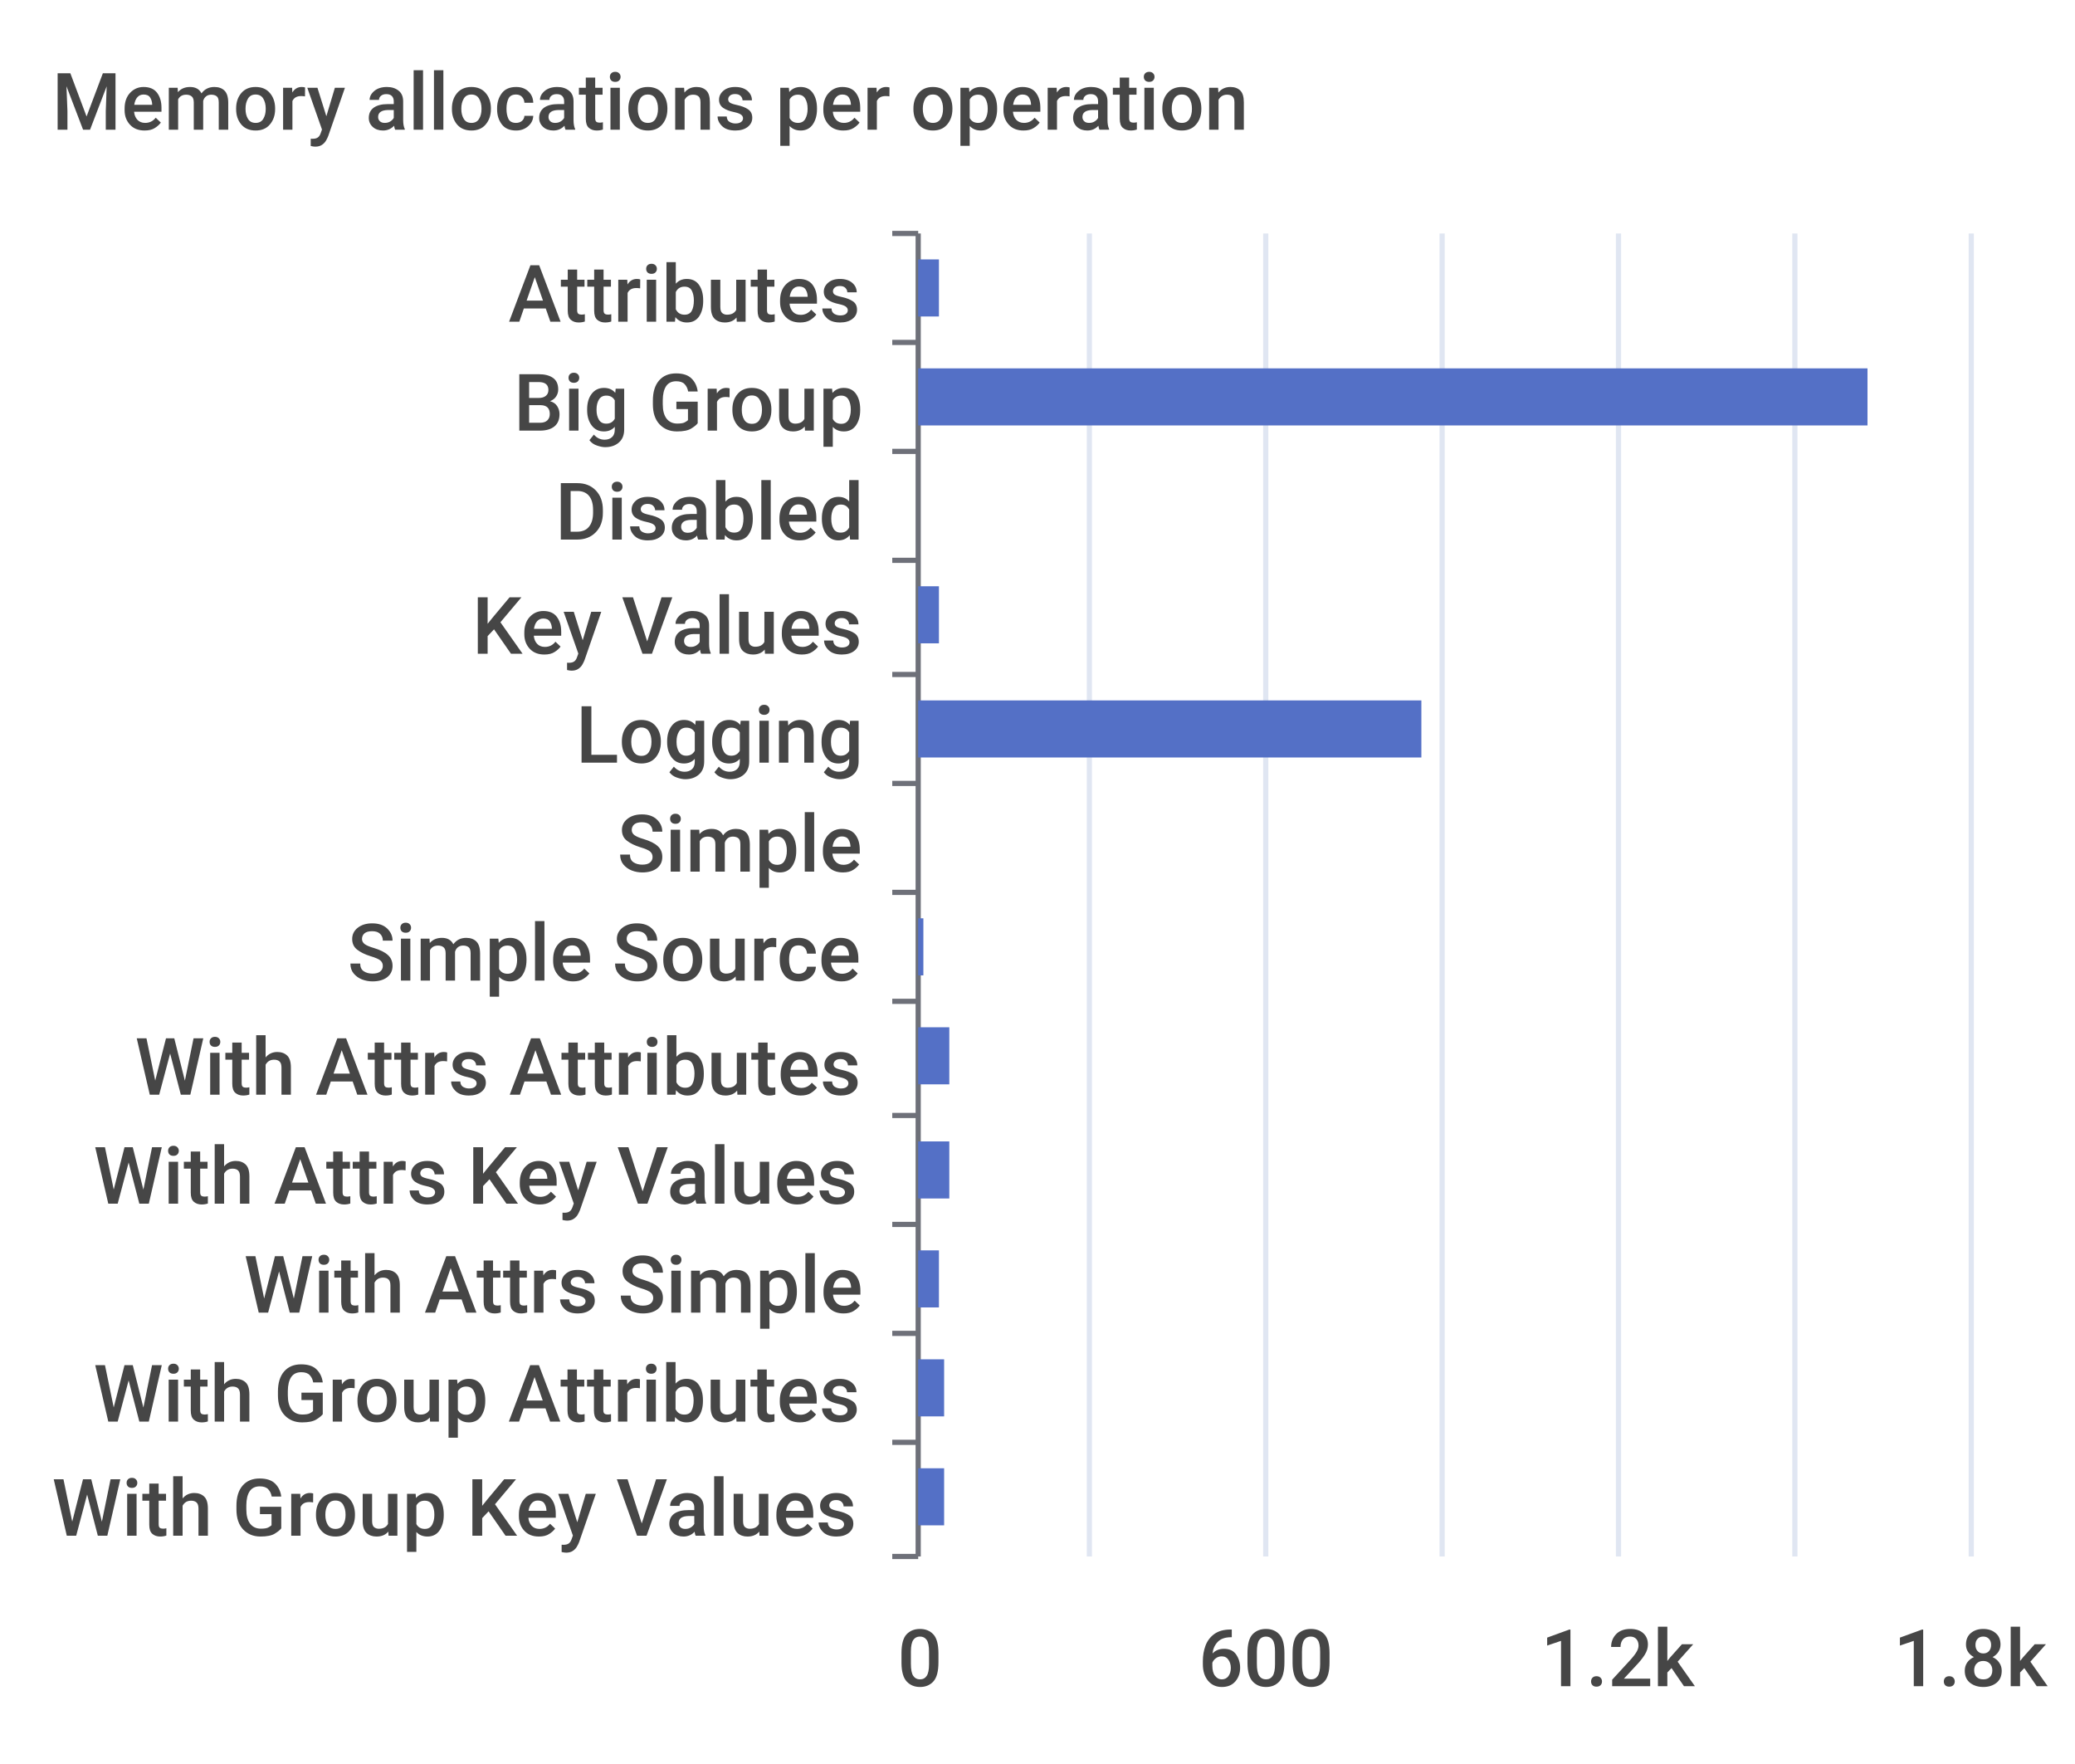
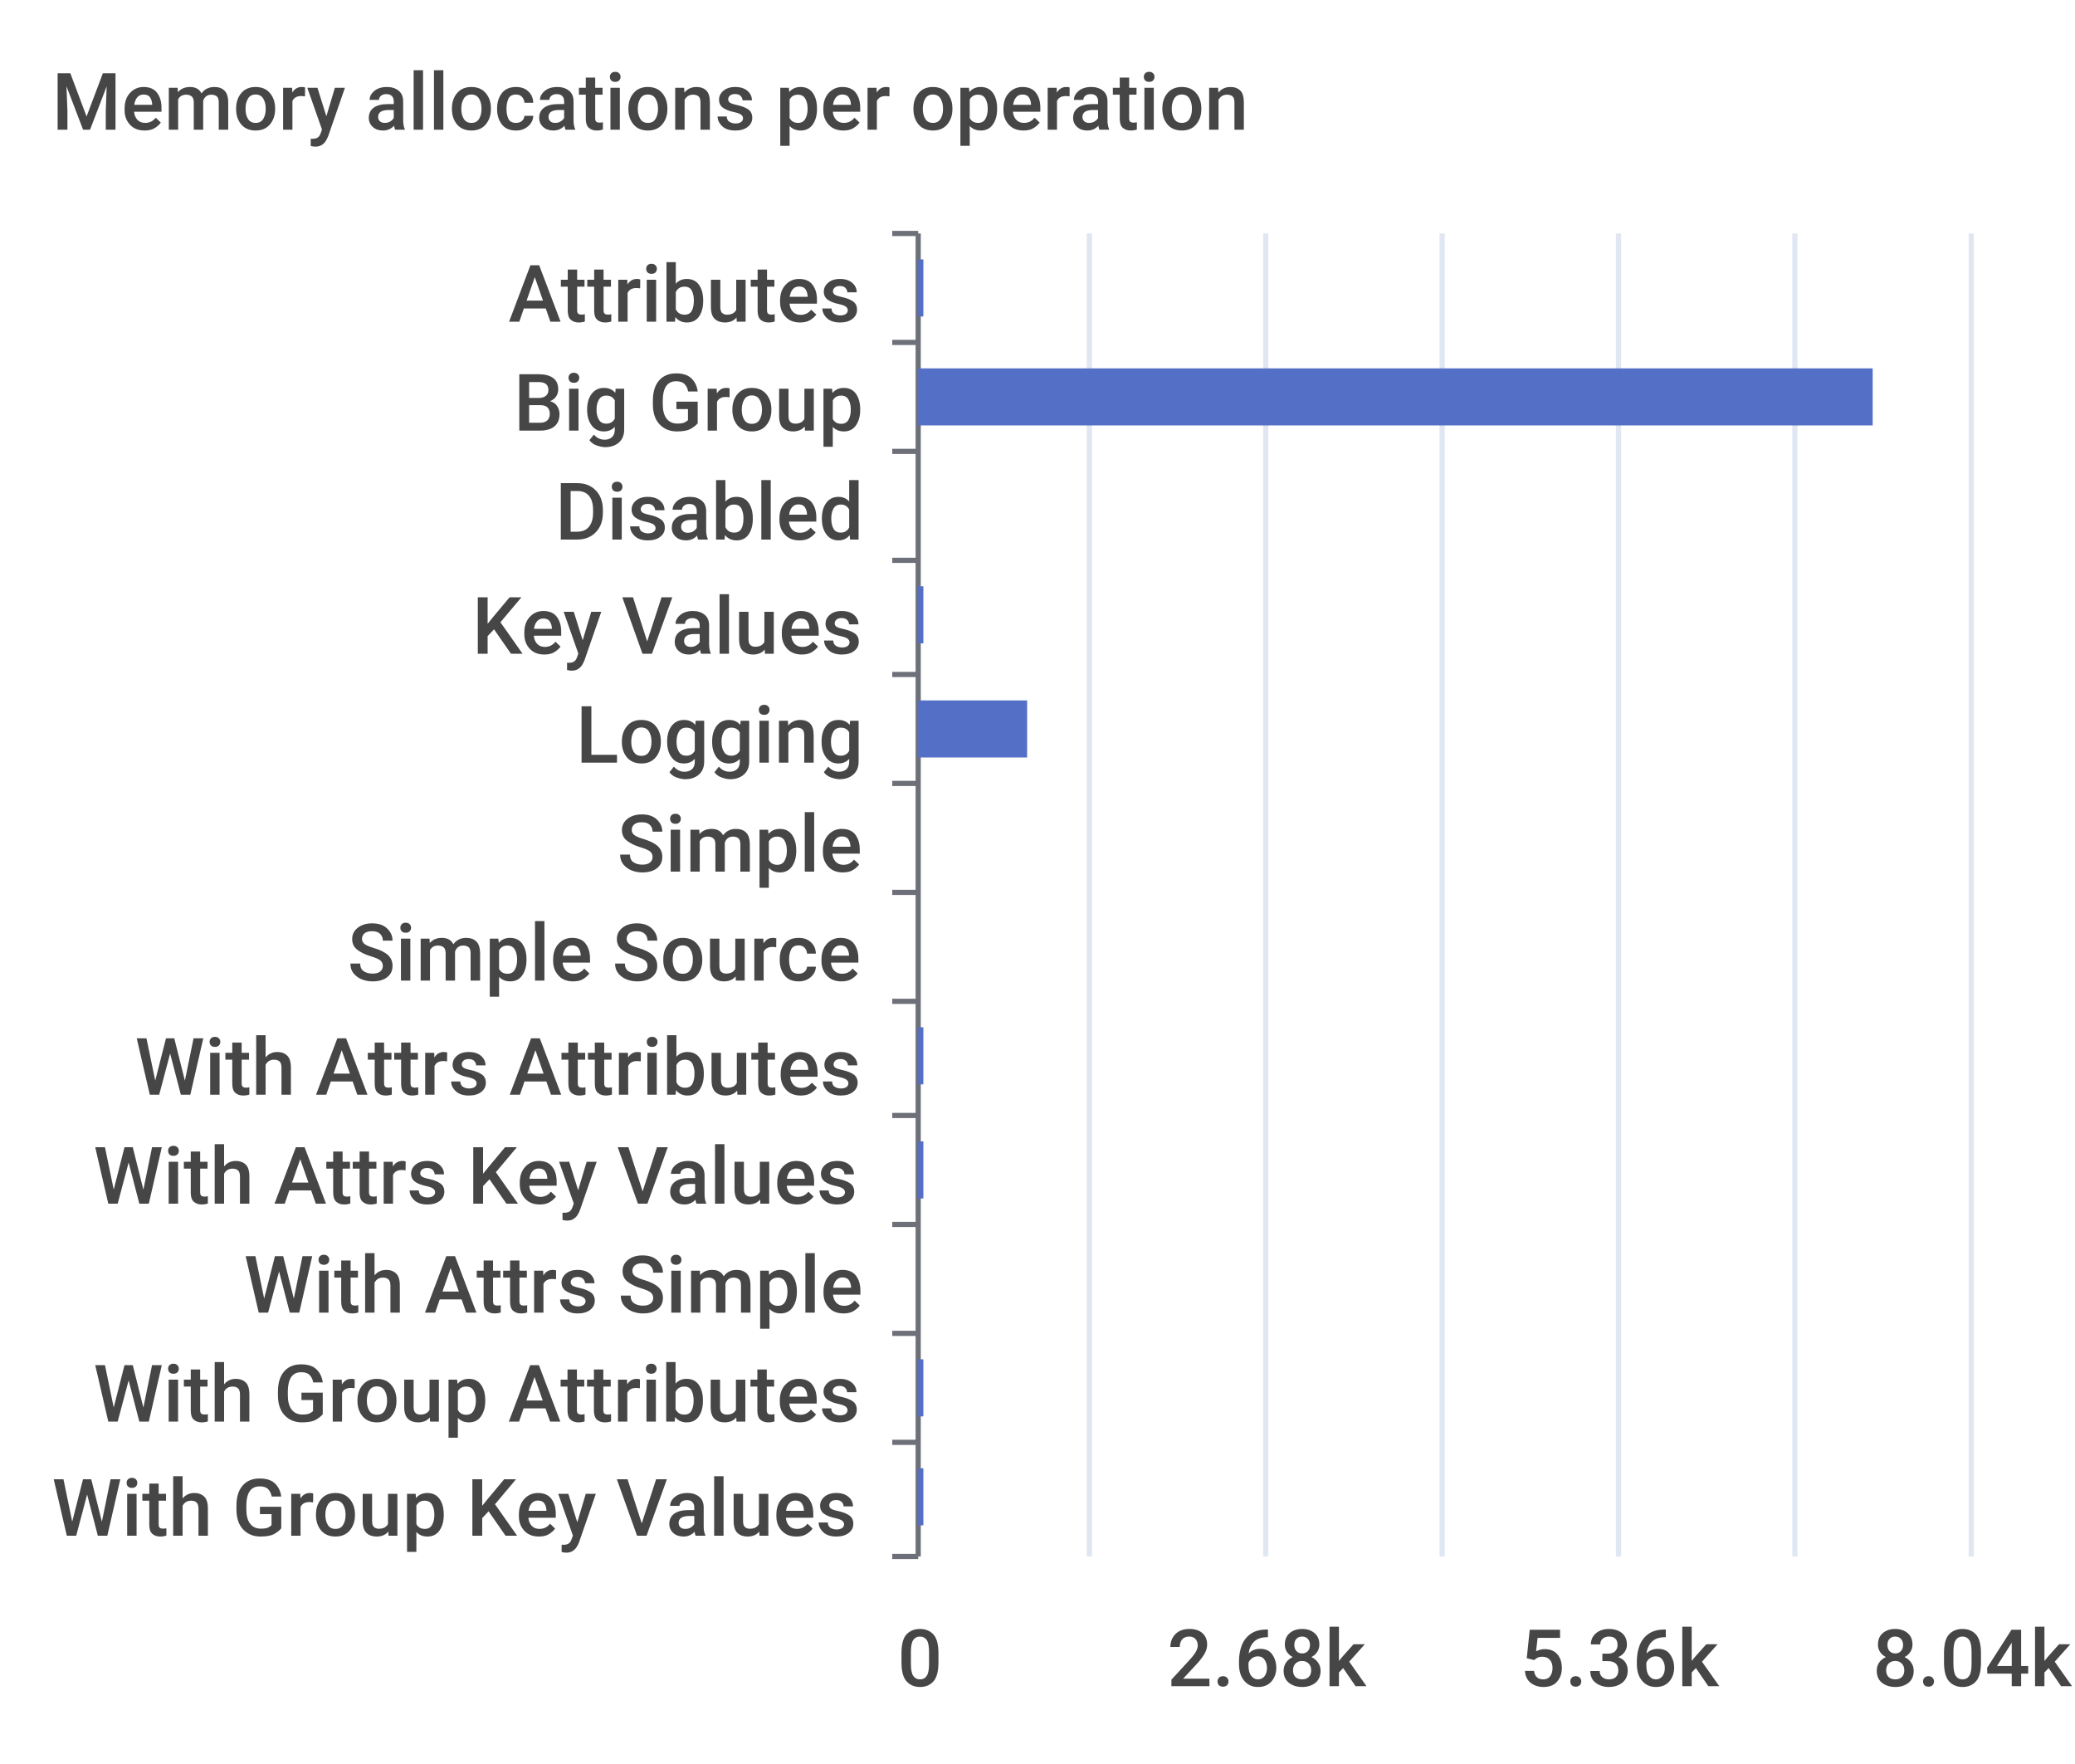
<svg xmlns="http://www.w3.org/2000/svg" width="400" height="340">\n<path d="M 0 0 L 400 0 L 400 340 L 0 340 L 0 0" style="stroke-width:0;stroke:none;fill:rgba(255,255,255,1.0)" />
  <text x="10" y="25" style="stroke-width:0;stroke:none;fill:rgba(70,70,70,1.0);font-size:15.3px;font-family:'Roboto Medium',sans-serif">Memory allocations per operation</text>
  <path d="M 172 45 L 177 45" style="stroke-width:1;stroke:rgba(110,112,121,1.0);fill:none" />
  <path d="M 172 66 L 177 66" style="stroke-width:1;stroke:rgba(110,112,121,1.0);fill:none" />
  <path d="M 172 87 L 177 87" style="stroke-width:1;stroke:rgba(110,112,121,1.0);fill:none" />
  <path d="M 172 108 L 177 108" style="stroke-width:1;stroke:rgba(110,112,121,1.0);fill:none" />
  <path d="M 172 130 L 177 130" style="stroke-width:1;stroke:rgba(110,112,121,1.0);fill:none" />
  <path d="M 172 151 L 177 151" style="stroke-width:1;stroke:rgba(110,112,121,1.0);fill:none" />
  <path d="M 172 172 L 177 172" style="stroke-width:1;stroke:rgba(110,112,121,1.0);fill:none" />
  <path d="M 172 193 L 177 193" style="stroke-width:1;stroke:rgba(110,112,121,1.0);fill:none" />
  <path d="M 172 215 L 177 215" style="stroke-width:1;stroke:rgba(110,112,121,1.0);fill:none" />
  <path d="M 172 236 L 177 236" style="stroke-width:1;stroke:rgba(110,112,121,1.0);fill:none" />
  <path d="M 172 257 L 177 257" style="stroke-width:1;stroke:rgba(110,112,121,1.0);fill:none" />
  <path d="M 172 278 L 177 278" style="stroke-width:1;stroke:rgba(110,112,121,1.0);fill:none" />
  <path d="M 172 300 L 177 300" style="stroke-width:1;stroke:rgba(110,112,121,1.0);fill:none" />
  <path d="M 177 45 L 177 300" style="stroke-width:1;stroke:rgba(110,112,121,1.0);fill:none" />
  <text x="98" y="62" style="stroke-width:0;stroke:none;fill:rgba(70,70,70,1.0);font-size:15.3px;font-family:'Roboto Medium',sans-serif">Attributes</text>
  <text x="99" y="83" style="stroke-width:0;stroke:none;fill:rgba(70,70,70,1.0);font-size:15.3px;font-family:'Roboto Medium',sans-serif">Big Group</text>
  <text x="107" y="104" style="stroke-width:0;stroke:none;fill:rgba(70,70,70,1.0);font-size:15.3px;font-family:'Roboto Medium',sans-serif">Disabled</text>
  <text x="91" y="126" style="stroke-width:0;stroke:none;fill:rgba(70,70,70,1.0);font-size:15.3px;font-family:'Roboto Medium',sans-serif">Key Values</text>
  <text x="111" y="147" style="stroke-width:0;stroke:none;fill:rgba(70,70,70,1.0);font-size:15.3px;font-family:'Roboto Medium',sans-serif">Logging</text>
  <text x="119" y="168" style="stroke-width:0;stroke:none;fill:rgba(70,70,70,1.0);font-size:15.3px;font-family:'Roboto Medium',sans-serif">Simple</text>
  <text x="67" y="189" style="stroke-width:0;stroke:none;fill:rgba(70,70,70,1.0);font-size:15.3px;font-family:'Roboto Medium',sans-serif">Simple Source</text>
  <text x="26" y="211" style="stroke-width:0;stroke:none;fill:rgba(70,70,70,1.0);font-size:15.3px;font-family:'Roboto Medium',sans-serif">With Attrs Attributes</text>
  <text x="18" y="232" style="stroke-width:0;stroke:none;fill:rgba(70,70,70,1.0);font-size:15.3px;font-family:'Roboto Medium',sans-serif">With Attrs Key Values</text>
  <text x="47" y="253" style="stroke-width:0;stroke:none;fill:rgba(70,70,70,1.0);font-size:15.3px;font-family:'Roboto Medium',sans-serif">With Attrs Simple</text>
  <text x="18" y="274" style="stroke-width:0;stroke:none;fill:rgba(70,70,70,1.0);font-size:15.3px;font-family:'Roboto Medium',sans-serif">With Group Attributes</text>
  <text x="10" y="296" style="stroke-width:0;stroke:none;fill:rgba(70,70,70,1.0);font-size:15.3px;font-family:'Roboto Medium',sans-serif">With Group Key Values</text>
  <text x="173" y="325" style="stroke-width:0;stroke:none;fill:rgba(70,70,70,1.0);font-size:15.3px;font-family:'Roboto Medium',sans-serif">0</text>
-   <text x="231" y="325" style="stroke-width:0;stroke:none;fill:rgba(70,70,70,1.0);font-size:15.3px;font-family:'Roboto Medium',sans-serif">600</text>
-   <text x="297" y="325" style="stroke-width:0;stroke:none;fill:rgba(70,70,70,1.0);font-size:15.3px;font-family:'Roboto Medium',sans-serif">1.2k</text>
-   <text x="365" y="325" style="stroke-width:0;stroke:none;fill:rgba(70,70,70,1.0);font-size:15.3px;font-family:'Roboto Medium',sans-serif">1.8k</text>
+   <text x="225" y="325" style="stroke-width:0;stroke:none;fill:rgba(70,70,70,1.0);font-size:15.3px;font-family:'Roboto Medium',sans-serif">2.68k</text>
+   <text x="293" y="325" style="stroke-width:0;stroke:none;fill:rgba(70,70,70,1.0);font-size:15.3px;font-family:'Roboto Medium',sans-serif">5.36k</text>
+   <text x="361" y="325" style="stroke-width:0;stroke:none;fill:rgba(70,70,70,1.0);font-size:15.3px;font-family:'Roboto Medium',sans-serif">8.04k</text>
  <path d="M 210 45 L 210 300" style="stroke-width:1;stroke:rgba(224,230,242,1.0);fill:none" />
  <path d="M 244 45 L 244 300" style="stroke-width:1;stroke:rgba(224,230,242,1.0);fill:none" />
  <path d="M 278 45 L 278 300" style="stroke-width:1;stroke:rgba(224,230,242,1.0);fill:none" />
  <path d="M 312 45 L 312 300" style="stroke-width:1;stroke:rgba(224,230,242,1.0);fill:none" />
  <path d="M 346 45 L 346 300" style="stroke-width:1;stroke:rgba(224,230,242,1.0);fill:none" />
  <path d="M 380 45 L 380 300" style="stroke-width:1;stroke:rgba(224,230,242,1.0);fill:none" />
-   <path d="M 177 283 L 182 283 L 182 294 L 177 294 L 177 283" style="stroke-width:0;stroke:none;fill:rgba(84,112,198,1.0)" />
-   <path d="M 177 262 L 182 262 L 182 273 L 177 273 L 177 262" style="stroke-width:0;stroke:none;fill:rgba(84,112,198,1.0)" />
-   <path d="M 177 241 L 181 241 L 181 252 L 177 252 L 177 241" style="stroke-width:0;stroke:none;fill:rgba(84,112,198,1.0)" />
-   <path d="M 177 220 L 183 220 L 183 231 L 177 231 L 177 220" style="stroke-width:0;stroke:none;fill:rgba(84,112,198,1.0)" />
-   <path d="M 177 198 L 183 198 L 183 209 L 177 209 L 177 198" style="stroke-width:0;stroke:none;fill:rgba(84,112,198,1.0)" />
-   <path d="M 177 177 L 178 177 L 178 188 L 177 188 L 177 177" style="stroke-width:0;stroke:none;fill:rgba(84,112,198,1.0)" />
+   <path d="M 177 283 L 178 283 L 178 294 L 177 294 L 177 283" style="stroke-width:0;stroke:none;fill:rgba(84,112,198,1.0)" />
+   <path d="M 177 262 L 178 262 L 178 273 L 177 273 L 177 262" style="stroke-width:0;stroke:none;fill:rgba(84,112,198,1.0)" />
+   <path d="M 177 241 L 177 241 L 177 252 L 177 252 L 177 241" style="stroke-width:0;stroke:none;fill:rgba(84,112,198,1.0)" />
+   <path d="M 177 220 L 178 220 L 178 231 L 177 231 L 177 220" style="stroke-width:0;stroke:none;fill:rgba(84,112,198,1.0)" />
+   <path d="M 177 198 L 178 198 L 178 209 L 177 209 L 177 198" style="stroke-width:0;stroke:none;fill:rgba(84,112,198,1.0)" />
+   <path d="M 177 177 L 177 177 L 177 188 L 177 188 L 177 177" style="stroke-width:0;stroke:none;fill:rgba(84,112,198,1.0)" />
  <path d="M 177 156 L 177 156 L 177 167 L 177 167 L 177 156" style="stroke-width:0;stroke:none;fill:rgba(84,112,198,1.0)" />
-   <path d="M 177 135 L 274 135 L 274 146 L 177 146 L 177 135" style="stroke-width:0;stroke:none;fill:rgba(84,112,198,1.0)" />
-   <path d="M 177 113 L 181 113 L 181 124 L 177 124 L 177 113" style="stroke-width:0;stroke:none;fill:rgba(84,112,198,1.0)" />
+   <path d="M 177 135 L 198 135 L 198 146 L 177 146 L 177 135" style="stroke-width:0;stroke:none;fill:rgba(84,112,198,1.0)" />
+   <path d="M 177 113 L 178 113 L 178 124 L 177 124 L 177 113" style="stroke-width:0;stroke:none;fill:rgba(84,112,198,1.0)" />
  <path d="M 177 92 L 177 92 L 177 103 L 177 103 L 177 92" style="stroke-width:0;stroke:none;fill:rgba(84,112,198,1.0)" />
-   <path d="M 177 71 L 360 71 L 360 82 L 177 82 L 177 71" style="stroke-width:0;stroke:none;fill:rgba(84,112,198,1.0)" />
-   <path d="M 177 50 L 181 50 L 181 61 L 177 61 L 177 50" style="stroke-width:0;stroke:none;fill:rgba(84,112,198,1.0)" />
+   <path d="M 177 71 L 361 71 L 361 82 L 177 82 L 177 71" style="stroke-width:0;stroke:none;fill:rgba(84,112,198,1.0)" />
+   <path d="M 177 50 L 178 50 L 178 61 L 177 61 L 177 50" style="stroke-width:0;stroke:none;fill:rgba(84,112,198,1.0)" />
</svg>
